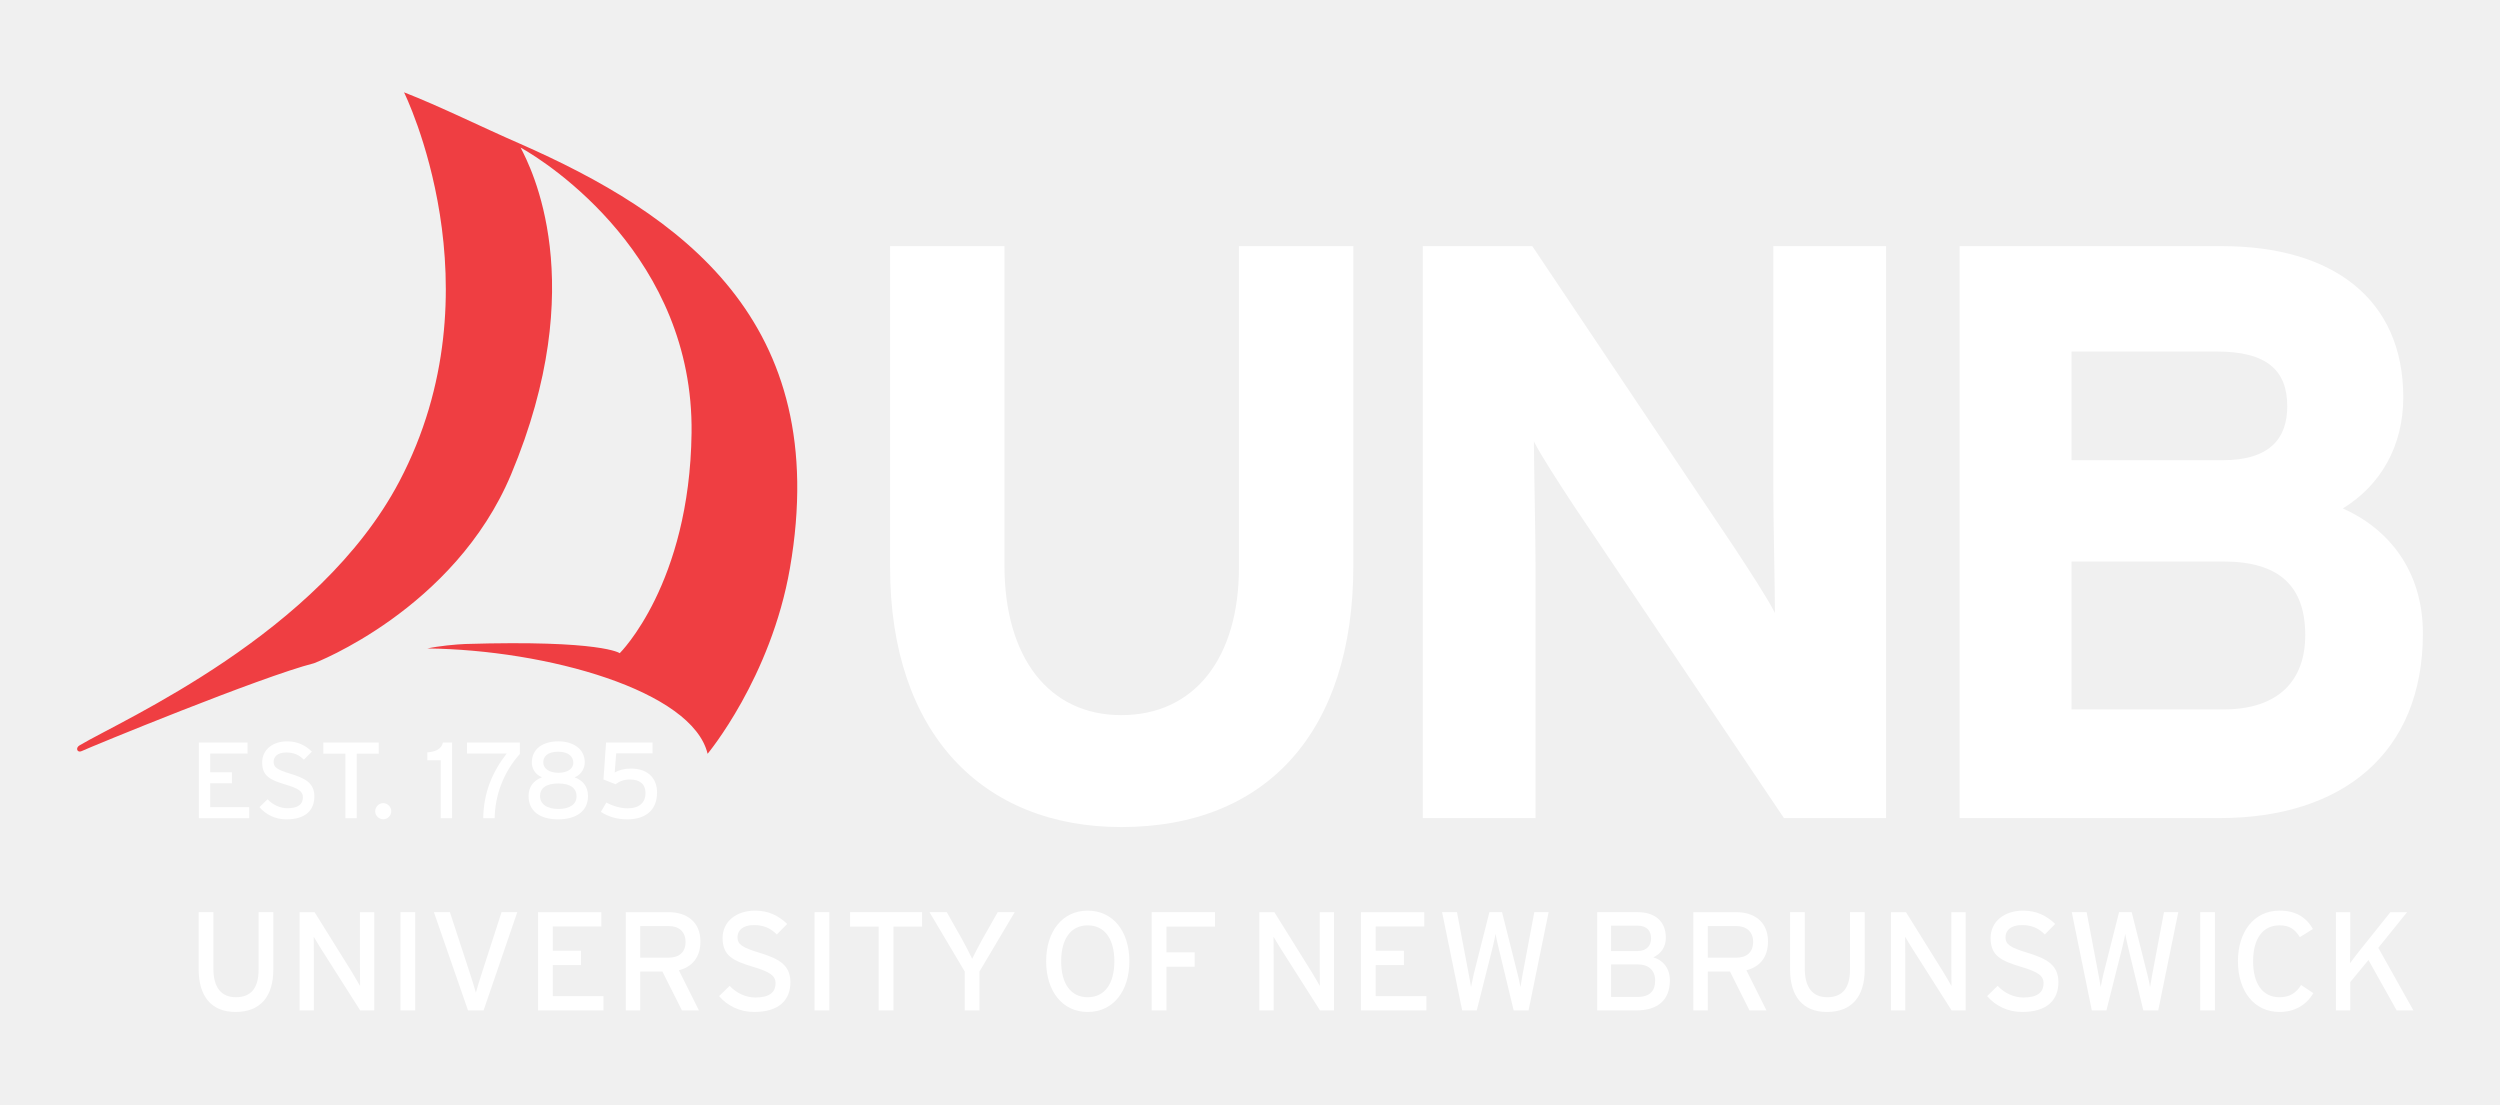
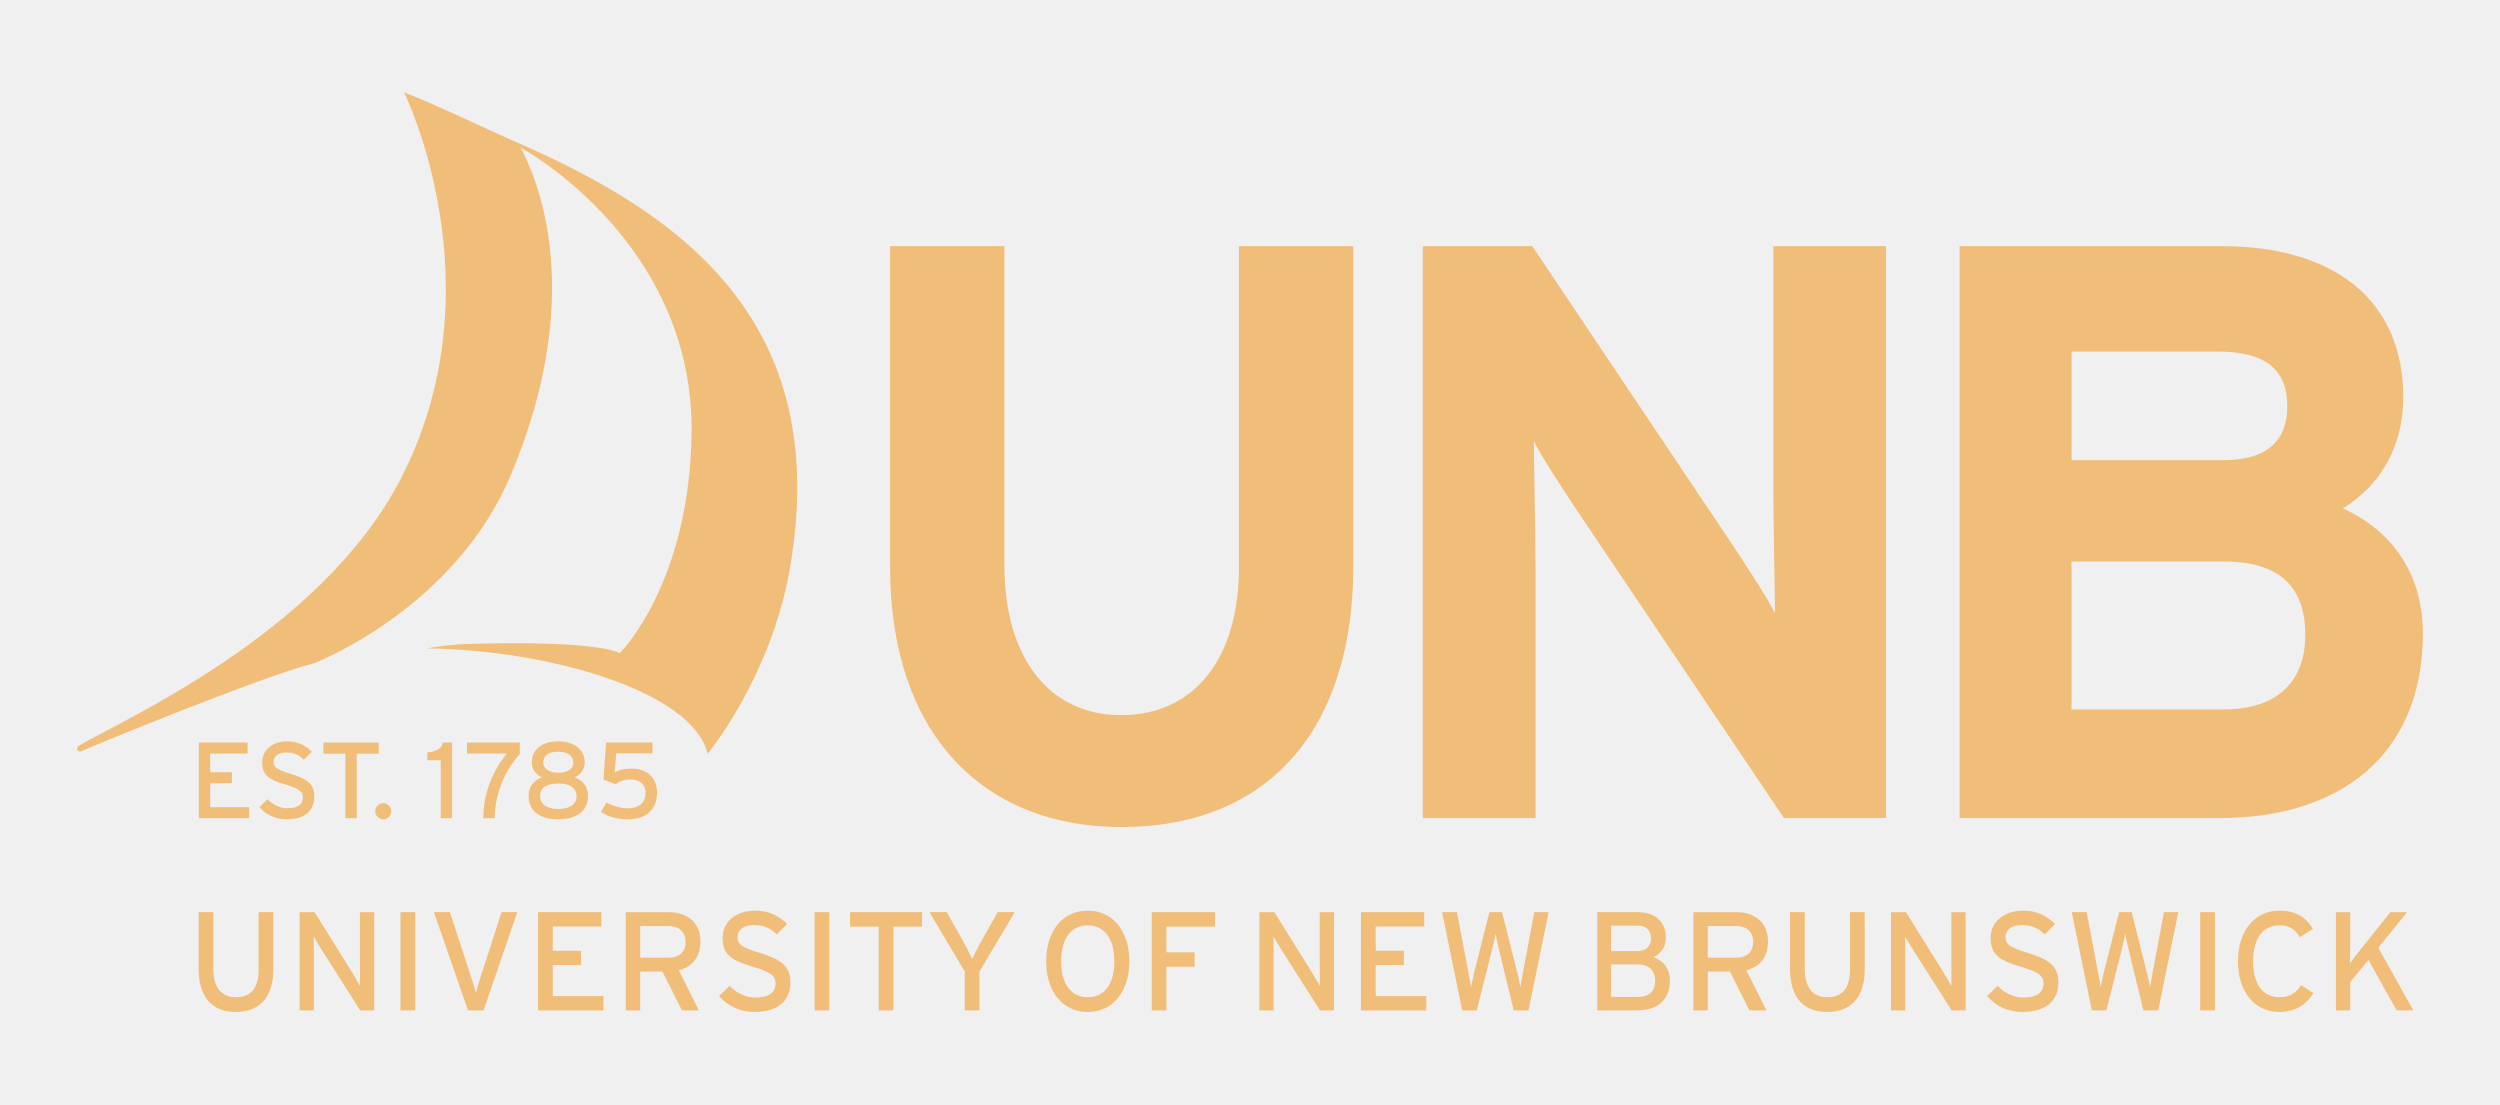
<svg xmlns="http://www.w3.org/2000/svg" xml:space="preserve" width="434.667" height="192" viewBox="0 0 434.667 192">
  <defs>
    <clipPath id="a" clipPathUnits="userSpaceOnUse">
      <path d="M0 144h326V0H0Z" />
    </clipPath>
  </defs>
  <g clip-path="url(#a)" transform="matrix(1.33333 0 0 -1.33333 0 192)">
-     <path d="M0 0h-19.819v19.286H0c7.245 0 10.656-3.197 10.656-9.592C10.656 3.837 7.245 0 0 0m-19.819 46.668H-.854c6.501 0 9.165-2.452 9.165-7.139 0-4.154-2.238-7.032-8.418-7.032h-19.712Zm35.375-20.457c4.899 2.983 7.884 8.097 7.884 14.492 0 12.786-9.163 19.709-23.654 19.709h-34.201V-14.17H-.533c15.981 0 26.53 8.416 26.53 24.081 0 8.203-4.476 13.636-10.441 16.3" style="fill:#FFFFFF;fill-opacity:1;fill-rule:nonzero;stroke:none" transform="translate(289.949 51.492)" />
-     <path d="M0 0v74.584h-14.703V43.045c0-4.154.212-13.531.212-16.302-.957 1.918-3.407 5.649-5.221 8.418l-26.423 39.423h-14.277V0h14.703v32.815c0 4.157-.214 13.535-.214 16.303.961-1.916 3.411-5.646 5.223-8.415L-13.317 0Z" style="fill:#FFFFFF;fill-opacity:1;fill-rule:nonzero;stroke:none" transform="translate(245.944 37.321)" />
-     <path d="M0 0v41.659h-14.917V-.214c0-11.932-5.859-19.284-15.344-19.284-9.48 0-15.234 7.563-15.234 19.498v41.659H-60.41V-.214c0-21.734 12.144-33.88 30.149-33.88C-11.294-34.094 0-21.629 0 0" style="fill:#FFFFFF;fill-opacity:1;fill-rule:nonzero;stroke:none" transform="translate(176.477 70.245)" />
-     <path d="m0 0-4.576 8.165 3.751 4.647h-2.176l-3.79-4.74c-.422-.531-1.263-1.593-1.481-1.922.016.404.036 1.794.036 2.27v4.392h-1.868V0h1.868v3.696l2.377 2.876L-2.179 0Z" style="fill:#FFFFFF;fill-opacity:1;fill-rule:nonzero;stroke:none" transform="translate(314.708 12.241)" />
-     <path d="m0 0-1.591 1.062C-2.251.019-3.074-.531-4.41-.531c-2.236 0-3.441 1.812-3.441 4.686 0 2.875 1.205 4.687 3.441 4.687 1.317 0 1.994-.494 2.653-1.538l1.702 1.062c-.877 1.554-2.27 2.397-4.355 2.397-3.313 0-5.419-2.728-5.419-6.608 0-3.879 2.106-6.607 5.419-6.607 1.939 0 3.496.88 4.41 2.452" style="fill:#FFFFFF;fill-opacity:1;fill-rule:nonzero;stroke:none" transform="translate(301.657 14.492)" />
-     <path d="M288.826 25.054h-1.921V12.242h1.921z" style="fill:#FFFFFF;fill-opacity:1;fill-rule:nonzero;stroke:none" />
-     <path d="M0 0h-1.867l-1.556-8.272c-.055-.312-.164-1.025-.258-1.499A18.917 18.917 0 0 1-3.99-8.29L-6.076 0h-1.647l-2.049-8.108a34.247 34.247 0 0 1-.349-1.663c-.056.417-.22 1.298-.294 1.679L-11.95 0h-1.942l2.616-12.812h1.905l2.085 8.273c.112.437.312 1.39.367 1.702.055-.312.255-1.265.367-1.702l1.994-8.273h1.942z" style="fill:#FFFFFF;fill-opacity:1;fill-rule:nonzero;stroke:none" transform="translate(284.05 25.054)" />
-     <path d="M0 0c0 2.288-1.575 3.092-4.1 3.86-2.215.661-2.8 1.099-2.8 1.999 0 .857.64 1.591 2.142 1.591 1.262 0 2.176-.404 2.983-1.226l1.353 1.372c-1.135 1.098-2.452 1.738-4.191 1.738-2.361 0-4.229-1.354-4.229-3.568 0-2.288 1.301-2.965 4.01-3.772 2.143-.64 2.893-1.133 2.893-2.121 0-1.245-.862-1.869-2.655-1.869-1.208 0-2.47.585-3.332 1.522l-1.372-1.338c1.08-1.262 2.689-2.069 4.558-2.069C-1.465-3.881 0-2.306 0 0" style="fill:#FFFFFF;fill-opacity:1;fill-rule:nonzero;stroke:none" transform="translate(268.418 15.92)" />
-     <path d="M0 0v12.812h-1.866V6.208c0-.716.018-2.546.018-3.022-.183.33-.734 1.28-1.062 1.812l-4.87 7.814h-1.958V0h1.867v6.643c0 .715-.019 2.49-.019 2.967.203-.331.641-1.099.953-1.575L-1.83 0Z" style="fill:#FFFFFF;fill-opacity:1;fill-rule:nonzero;stroke:none" transform="translate(256.32 12.241)" />
-     <path d="M0 0v7.468h-1.921V-.037c0-2.344-.953-3.587-2.967-3.587-1.921 0-2.928 1.299-2.928 3.715v7.377h-1.921V.037c0-3.533 1.647-5.584 4.815-5.584C-1.739-5.547 0-3.587 0 0" style="fill:#FFFFFF;fill-opacity:1;fill-rule:nonzero;stroke:none" transform="translate(243.16 17.586)" />
-     <path d="M0 0v4.118h3.735c1.299 0 2.177-.732 2.177-2.067C5.912.658 5.016 0 3.735 0Zm7.851 2.103c0 2.637-1.885 3.826-4.116 3.826h-5.62V-6.882H0v5.07h2.892l2.545-5.07H7.65L5.034-1.648C6.773-1.21 7.851.055 7.851 2.103" style="fill:#FFFFFF;fill-opacity:1;fill-rule:nonzero;stroke:none" transform="translate(222.697 19.123)" />
-     <path d="M0 0h-3.423v4.245H.055c1.447 0 2.269-.804 2.269-2.121C2.324.861 1.702 0 0 0m-3.423 9.297H.018c1.281 0 1.775-.731 1.775-1.684 0-.841-.512-1.627-1.775-1.627h-3.441zm5.51-4.135c.933.458 1.63 1.262 1.63 2.561 0 2.162-1.447 3.334-3.68 3.334h-5.271V-1.757h5.088c2.801 0 4.392 1.338 4.392 3.935 0 1.776-1.151 2.71-2.159 2.984" style="fill:#FFFFFF;fill-opacity:1;fill-rule:nonzero;stroke:none" transform="translate(213.509 13.998)" />
-     <path d="M0 0h-1.866l-1.557-8.272c-.055-.312-.164-1.025-.255-1.499a19.361 19.361 0 0 1-.31 1.481L-6.075 0h-1.648l-2.049-8.108a38.241 38.241 0 0 1-.349-1.663c-.056.417-.22 1.298-.294 1.679L-11.95 0h-1.942l2.619-12.812h1.902l2.085 8.273c.112.437.313 1.39.369 1.702.053-.312.256-1.265.365-1.702l1.994-8.273h1.942z" style="fill:#FFFFFF;fill-opacity:1;fill-rule:nonzero;stroke:none" transform="translate(201.941 25.054)" />
-     <path d="M0 0v1.866h-6.609v4.045h3.681V7.78h-3.681v3.165h6.333v1.867H-8.53V0Z" style="fill:#FFFFFF;fill-opacity:1;fill-rule:nonzero;stroke:none" transform="translate(186 12.241)" />
-     <path d="M0 0v12.812h-1.867V6.208c0-.716.019-2.546.019-3.022-.183.33-.734 1.28-1.062 1.812l-4.87 7.814h-1.958V0h1.866v6.643c0 .715-.015 2.49-.015 2.967.2-.331.638-1.099.95-1.575L-1.83 0Z" style="fill:#FFFFFF;fill-opacity:1;fill-rule:nonzero;stroke:none" transform="translate(173.958 12.241)" />
-     <path d="M0 0v1.887h-8.254v-12.814h1.923v5.693h3.678v1.884h-3.678V0Z" style="fill:#FFFFFF;fill-opacity:1;fill-rule:nonzero;stroke:none" transform="translate(158.436 23.168)" />
-     <path d="M0 0c-2.233 0-3.459 1.812-3.459 4.686 0 2.873 1.226 4.685 3.459 4.685 2.251 0 3.478-1.812 3.478-4.685C3.478 1.812 2.251 0 0 0m0 11.292c-3.313 0-5.417-2.728-5.417-6.606C-5.417.805-3.313-1.923 0-1.923c3.332 0 5.435 2.728 5.435 6.609 0 3.878-2.103 6.606-5.435 6.606" style="fill:#FFFFFF;fill-opacity:1;fill-rule:nonzero;stroke:none" transform="translate(141.835 13.961)" />
-     <path d="M0 0h-2.215l-2.012-3.55a54.803 54.803 0 0 1-1.317-2.525 54.51 54.51 0 0 1-1.32 2.543L-8.858 0h-2.251l4.594-7.743v-5.069h1.921v5.069z" style="fill:#FFFFFF;fill-opacity:1;fill-rule:nonzero;stroke:none" transform="translate(132.317 25.054)" />
-     <path d="M0 0v1.887h-9.389V0h3.733v-10.927h1.923V0z" style="fill:#FFFFFF;fill-opacity:1;fill-rule:nonzero;stroke:none" transform="translate(120.238 23.168)" />
-     <path d="M108.141 25.054h-1.921V12.242h1.921z" style="fill:#FFFFFF;fill-opacity:1;fill-rule:nonzero;stroke:none" />
-     <path d="M0 0c0 2.288-1.575 3.092-4.102 3.86C-6.315 4.521-6.9 4.959-6.9 5.859c0 .857.64 1.591 2.142 1.591 1.262 0 2.176-.404 2.983-1.226l1.354 1.372c-1.136 1.098-2.453 1.738-4.191 1.738-2.361 0-4.23-1.354-4.23-3.568 0-2.288 1.301-2.965 4.011-3.772 2.14-.64 2.892-1.133 2.892-2.121 0-1.245-.864-1.869-2.655-1.869-1.208 0-2.47.585-3.332 1.522L-9.3-1.812c1.08-1.262 2.691-2.069 4.56-2.069C-1.465-3.881 0-2.306 0 0" style="fill:#FFFFFF;fill-opacity:1;fill-rule:nonzero;stroke:none" transform="translate(103.07 15.92)" />
-     <path d="M0 0v4.118h3.732c1.302 0 2.179-.732 2.179-2.067C5.911.658 5.016 0 3.732 0Zm7.851 2.103c0 2.637-1.885 3.826-4.119 3.826h-5.617V-6.882H0v5.07h2.892l2.545-5.07H7.65L5.034-1.648C6.772-1.21 7.851.055 7.851 2.103" style="fill:#FFFFFF;fill-opacity:1;fill-rule:nonzero;stroke:none" transform="translate(83.486 19.123)" />
-     <path d="M0 0v1.866h-6.608v4.045h3.678V7.78h-3.678v3.165h6.333v1.867H-8.53V0Z" style="fill:#FFFFFF;fill-opacity:1;fill-rule:nonzero;stroke:none" transform="translate(78.691 12.241)" />
-     <path d="M0 0h-2.051l-2.635-8.145c-.236-.749-.604-1.904-.713-2.36-.109.456-.476 1.59-.715 2.342L-8.785 0h-2.088l4.449-12.812h2.03z" style="fill:#FFFFFF;fill-opacity:1;fill-rule:nonzero;stroke:none" transform="translate(67.453 25.054)" />
-     <path d="M54.146 25.054h-1.923V12.242h1.923z" style="fill:#FFFFFF;fill-opacity:1;fill-rule:nonzero;stroke:none" />
-     <path d="M0 0v12.812h-1.866V6.208c0-.716.018-2.546.018-3.022A61.25 61.25 0 0 1-2.91 4.998l-4.87 7.814h-1.958V0h1.867v6.643c0 .715-.019 2.49-.019 2.967.203-.331.641-1.099.953-1.575L-1.832 0Z" style="fill:#FFFFFF;fill-opacity:1;fill-rule:nonzero;stroke:none" transform="translate(48.802 12.241)" />
-     <path d="M0 0v7.468h-1.923V-.037c0-2.344-.951-3.587-2.965-3.587-1.921 0-2.926 1.299-2.926 3.715v7.377h-1.923V.037c0-3.533 1.647-5.584 4.815-5.584C-1.739-5.547 0-3.587 0 0" style="fill:#FFFFFF;fill-opacity:1;fill-rule:nonzero;stroke:none" transform="translate(35.642 17.586)" />
-     <path d="M0 0c1.331-2.573 9.229-17.657-1.24-42.63-7.399-17.639-25.685-24.61-25.685-24.61-6.902-1.754-29.235-10.949-30.32-11.465-.547-.255-.859.399-.259.755 5.603 3.336 31.229 14.527 41.7 34.426 13.263 25.213.606 50.728.606 50.728C-10.528 5.392-4.945 2.614-.15.531c20.928-9.199 40.868-23.078 35.276-55.364-2.481-14.321-10.738-24.218-10.738-24.218-1.969 8.238-20.963 13.557-36.55 13.735 1.46.316 3.792.542 4.961.581 17.832.542 20.131-1.199 20.131-1.199s9.12 9.006 9.366 28.723C22.583-14.343 3.742-2.078 0 0" style="fill:#ef3e42;fill-opacity:1;fill-rule:nonzero;stroke:none" transform="translate(67.884 124.758)" />
-     <path d="M0 0c0 1.792-1.142 3.115-3.396 3.115-.886 0-1.579-.198-2.128-.508l.198 2.493h4.734v1.411h-6.057l-.338-4.82 1.577-.62c.508.381 1.071.62 1.901.62 1.226 0 2.003-.592 2.003-1.759 0-1.256-.805-2.003-2.341-2.003-.886 0-1.93.296-2.761.761l-.718-1.224c1.057-.677 2.183-.973 3.436-.973C-1.606-3.507 0-2.409 0 0" style="fill:#FFFFFF;fill-opacity:1;fill-rule:nonzero;stroke:none" transform="translate(85.68 40.664)" />
-     <path d="M0 0c-1.522 0-2.381.661-2.381 1.705 0 1 .788 1.62 2.367 1.62 1.648 0 2.395-.65 2.395-1.691C2.381.677 1.577 0 0 0m-.014 7.465c1.436 0 1.972-.704 1.972-1.449 0-.72-.677-1.297-1.944-1.297-1.226 0-1.974.563-1.974 1.352 0 .747.508 1.394 1.946 1.394m2.14-3.338c1.014.408 1.324 1.351 1.324 1.93 0 1.903-1.675 2.762-3.436 2.762-1.931 0-3.467-.889-3.467-2.789 0-.593.31-1.482 1.325-1.903-1.142-.422-1.748-1.27-1.748-2.45 0-1.944 1.467-3.031 3.849-3.031 2.379 0 3.901 1.087 3.901 3.031 0 1.267-.69 2.055-1.748 2.45" style="fill:#FFFFFF;fill-opacity:1;fill-rule:nonzero;stroke:none" transform="translate(72.803 38.51)" />
-     <path d="M0 0v1.495h-6.889V.057h5.17c-1.845-2.382-3.001-5.03-3.055-8.425h1.492A12.833 12.833 0 0 0 0 0" style="fill:#FFFFFF;fill-opacity:1;fill-rule:nonzero;stroke:none" transform="translate(67.787 45.679)" />
-     <path d="M0 0v9.863h-1.196C-1.378 8.99-2.21 8.65-3.227 8.58V7.552h1.748V0z" style="fill:#FFFFFF;fill-opacity:1;fill-rule:nonzero;stroke:none" transform="translate(58.953 37.311)" />
-     <path d="M0 0c0 .567-.479 1.06-1.048 1.06-.57 0-1.046-.493-1.046-1.06 0-.572.476-1.048 1.046-1.048C-.479-1.048 0-.572 0 0" style="fill:#FFFFFF;fill-opacity:1;fill-rule:nonzero;stroke:none" transform="translate(51.02 38.214)" />
-     <path d="M0 0v1.452h-7.229V0h2.876v-8.411h1.479V0Z" style="fill:#FFFFFF;fill-opacity:1;fill-rule:nonzero;stroke:none" transform="translate(49.39 45.721)" />
-     <path d="M0 0c0 1.761-1.212 2.381-3.156 2.971-1.705.508-2.156.848-2.156 1.536 0 .663.492 1.226 1.647 1.226.974 0 1.678-.31 2.297-.943l1.044 1.057c-.875.843-1.887 1.338-3.227 1.338-1.818 0-3.254-1.041-3.254-2.748 0-1.76 1-2.281 3.086-2.901 1.647-.495 2.226-.873 2.226-1.637 0-.954-.663-1.435-2.044-1.435-.93 0-1.9.451-2.564 1.169l-1.057-1.028c.832-.973 2.072-1.593 3.509-1.593C-1.128-2.988 0-1.775 0 0" style="fill:#FFFFFF;fill-opacity:1;fill-rule:nonzero;stroke:none" transform="translate(40.992 40.143)" />
-     <path d="M0 0v1.436h-5.086v3.115h2.833v1.438h-2.833v2.436h4.874v1.438h-6.353V0Z" style="fill:#FFFFFF;fill-opacity:1;fill-rule:nonzero;stroke:none" transform="translate(32.494 37.311)" />
+     <path d="M0 0h-19.819v19.286H0c7.245 0 10.656-3.197 10.656-9.592C10.656 3.837 7.245 0 0 0m-19.819 46.668H-.854c6.501 0 9.165-2.452 9.165-7.139 0-4.154-2.238-7.032-8.418-7.032h-19.712Zm35.375-20.457c4.899 2.983 7.884 8.097 7.884 14.492 0 12.786-9.163 19.709-23.654 19.709h-34.201V-14.17H-.533c15.981 0 26.53 8.416 26.53 24.081 0 8.203-4.476 13.636-10.441 16.3" style="fill:#F1BE7A;fill-opacity:1;fill-rule:nonzero;stroke:none" transform="translate(289.949 51.492)" />
+     <path d="M0 0v74.584h-14.703V43.045c0-4.154.212-13.531.212-16.302-.957 1.918-3.407 5.649-5.221 8.418l-26.423 39.423h-14.277V0h14.703v32.815c0 4.157-.214 13.535-.214 16.303.961-1.916 3.411-5.646 5.223-8.415L-13.317 0Z" style="fill:#F1BE7A;fill-opacity:1;fill-rule:nonzero;stroke:none" transform="translate(245.944 37.321)" />
+     <path d="M0 0v41.659h-14.917V-.214c0-11.932-5.859-19.284-15.344-19.284-9.48 0-15.234 7.563-15.234 19.498v41.659H-60.41V-.214c0-21.734 12.144-33.88 30.149-33.88C-11.294-34.094 0-21.629 0 0" style="fill:#F1BE7A;fill-opacity:1;fill-rule:nonzero;stroke:none" transform="translate(176.477 70.245)" />
+     <path d="m0 0-4.576 8.165 3.751 4.647h-2.176l-3.79-4.74c-.422-.531-1.263-1.593-1.481-1.922.016.404.036 1.794.036 2.27v4.392h-1.868V0h1.868v3.696l2.377 2.876L-2.179 0Z" style="fill:#F1BE7A;fill-opacity:1;fill-rule:nonzero;stroke:none" transform="translate(314.708 12.241)" />
+     <path d="m0 0-1.591 1.062C-2.251.019-3.074-.531-4.41-.531c-2.236 0-3.441 1.812-3.441 4.686 0 2.875 1.205 4.687 3.441 4.687 1.317 0 1.994-.494 2.653-1.538l1.702 1.062c-.877 1.554-2.27 2.397-4.355 2.397-3.313 0-5.419-2.728-5.419-6.608 0-3.879 2.106-6.607 5.419-6.607 1.939 0 3.496.88 4.41 2.452" style="fill:#F1BE7A;fill-opacity:1;fill-rule:nonzero;stroke:none" transform="translate(301.657 14.492)" />
+     <path d="M288.826 25.054h-1.921V12.242h1.921z" style="fill:#F1BE7A;fill-opacity:1;fill-rule:nonzero;stroke:none" />
+     <path d="M0 0h-1.867l-1.556-8.272c-.055-.312-.164-1.025-.258-1.499A18.917 18.917 0 0 1-3.99-8.29L-6.076 0h-1.647l-2.049-8.108a34.247 34.247 0 0 1-.349-1.663c-.056.417-.22 1.298-.294 1.679L-11.95 0h-1.942l2.616-12.812h1.905l2.085 8.273c.112.437.312 1.39.367 1.702.055-.312.255-1.265.367-1.702l1.994-8.273h1.942z" style="fill:#F1BE7A;fill-opacity:1;fill-rule:nonzero;stroke:none" transform="translate(284.05 25.054)" />
+     <path d="M0 0c0 2.288-1.575 3.092-4.1 3.86-2.215.661-2.8 1.099-2.8 1.999 0 .857.64 1.591 2.142 1.591 1.262 0 2.176-.404 2.983-1.226l1.353 1.372c-1.135 1.098-2.452 1.738-4.191 1.738-2.361 0-4.229-1.354-4.229-3.568 0-2.288 1.301-2.965 4.01-3.772 2.143-.64 2.893-1.133 2.893-2.121 0-1.245-.862-1.869-2.655-1.869-1.208 0-2.47.585-3.332 1.522l-1.372-1.338c1.08-1.262 2.689-2.069 4.558-2.069C-1.465-3.881 0-2.306 0 0" style="fill:#F1BE7A;fill-opacity:1;fill-rule:nonzero;stroke:none" transform="translate(268.418 15.92)" />
+     <path d="M0 0v12.812h-1.866V6.208c0-.716.018-2.546.018-3.022-.183.33-.734 1.28-1.062 1.812l-4.87 7.814h-1.958V0h1.867v6.643c0 .715-.019 2.49-.019 2.967.203-.331.641-1.099.953-1.575L-1.83 0Z" style="fill:#F1BE7A;fill-opacity:1;fill-rule:nonzero;stroke:none" transform="translate(256.32 12.241)" />
+     <path d="M0 0v7.468h-1.921V-.037c0-2.344-.953-3.587-2.967-3.587-1.921 0-2.928 1.299-2.928 3.715v7.377h-1.921V.037c0-3.533 1.647-5.584 4.815-5.584C-1.739-5.547 0-3.587 0 0" style="fill:#F1BE7A;fill-opacity:1;fill-rule:nonzero;stroke:none" transform="translate(243.16 17.586)" />
+     <path d="M0 0v4.118h3.735c1.299 0 2.177-.732 2.177-2.067C5.912.658 5.016 0 3.735 0Zm7.851 2.103c0 2.637-1.885 3.826-4.116 3.826h-5.62V-6.882H0v5.07h2.892l2.545-5.07H7.65L5.034-1.648C6.773-1.21 7.851.055 7.851 2.103" style="fill:#F1BE7A;fill-opacity:1;fill-rule:nonzero;stroke:none" transform="translate(222.697 19.123)" />
+     <path d="M0 0h-3.423v4.245H.055c1.447 0 2.269-.804 2.269-2.121C2.324.861 1.702 0 0 0m-3.423 9.297H.018c1.281 0 1.775-.731 1.775-1.684 0-.841-.512-1.627-1.775-1.627h-3.441zm5.51-4.135c.933.458 1.63 1.262 1.63 2.561 0 2.162-1.447 3.334-3.68 3.334h-5.271V-1.757h5.088c2.801 0 4.392 1.338 4.392 3.935 0 1.776-1.151 2.71-2.159 2.984" style="fill:#F1BE7A;fill-opacity:1;fill-rule:nonzero;stroke:none" transform="translate(213.509 13.998)" />
+     <path d="M0 0h-1.866l-1.557-8.272c-.055-.312-.164-1.025-.255-1.499a19.361 19.361 0 0 1-.31 1.481L-6.075 0h-1.648l-2.049-8.108a38.241 38.241 0 0 1-.349-1.663c-.056.417-.22 1.298-.294 1.679L-11.95 0h-1.942l2.619-12.812h1.902l2.085 8.273c.112.437.313 1.39.369 1.702.053-.312.256-1.265.365-1.702l1.994-8.273h1.942z" style="fill:#F1BE7A;fill-opacity:1;fill-rule:nonzero;stroke:none" transform="translate(201.941 25.054)" />
+     <path d="M0 0v1.866h-6.609v4.045h3.681V7.78h-3.681v3.165h6.333v1.867H-8.53V0Z" style="fill:#F1BE7A;fill-opacity:1;fill-rule:nonzero;stroke:none" transform="translate(186 12.241)" />
+     <path d="M0 0v12.812h-1.867V6.208c0-.716.019-2.546.019-3.022-.183.33-.734 1.28-1.062 1.812l-4.87 7.814h-1.958V0h1.866v6.643c0 .715-.015 2.49-.015 2.967.2-.331.638-1.099.95-1.575L-1.83 0Z" style="fill:#F1BE7A;fill-opacity:1;fill-rule:nonzero;stroke:none" transform="translate(173.958 12.241)" />
+     <path d="M0 0v1.887h-8.254v-12.814h1.923v5.693h3.678v1.884h-3.678V0Z" style="fill:#F1BE7A;fill-opacity:1;fill-rule:nonzero;stroke:none" transform="translate(158.436 23.168)" />
+     <path d="M0 0c-2.233 0-3.459 1.812-3.459 4.686 0 2.873 1.226 4.685 3.459 4.685 2.251 0 3.478-1.812 3.478-4.685C3.478 1.812 2.251 0 0 0m0 11.292c-3.313 0-5.417-2.728-5.417-6.606C-5.417.805-3.313-1.923 0-1.923c3.332 0 5.435 2.728 5.435 6.609 0 3.878-2.103 6.606-5.435 6.606" style="fill:#F1BE7A;fill-opacity:1;fill-rule:nonzero;stroke:none" transform="translate(141.835 13.961)" />
+     <path d="M0 0h-2.215l-2.012-3.55a54.803 54.803 0 0 1-1.317-2.525 54.51 54.51 0 0 1-1.32 2.543L-8.858 0h-2.251l4.594-7.743v-5.069h1.921v5.069z" style="fill:#F1BE7A;fill-opacity:1;fill-rule:nonzero;stroke:none" transform="translate(132.317 25.054)" />
+     <path d="M0 0v1.887h-9.389V0h3.733v-10.927h1.923V0z" style="fill:#F1BE7A;fill-opacity:1;fill-rule:nonzero;stroke:none" transform="translate(120.238 23.168)" />
+     <path d="M108.141 25.054h-1.921V12.242h1.921z" style="fill:#F1BE7A;fill-opacity:1;fill-rule:nonzero;stroke:none" />
+     <path d="M0 0c0 2.288-1.575 3.092-4.102 3.86C-6.315 4.521-6.9 4.959-6.9 5.859c0 .857.64 1.591 2.142 1.591 1.262 0 2.176-.404 2.983-1.226l1.354 1.372c-1.136 1.098-2.453 1.738-4.191 1.738-2.361 0-4.23-1.354-4.23-3.568 0-2.288 1.301-2.965 4.011-3.772 2.14-.64 2.892-1.133 2.892-2.121 0-1.245-.864-1.869-2.655-1.869-1.208 0-2.47.585-3.332 1.522L-9.3-1.812c1.08-1.262 2.691-2.069 4.56-2.069C-1.465-3.881 0-2.306 0 0" style="fill:#F1BE7A;fill-opacity:1;fill-rule:nonzero;stroke:none" transform="translate(103.07 15.92)" />
+     <path d="M0 0v4.118h3.732c1.302 0 2.179-.732 2.179-2.067C5.911.658 5.016 0 3.732 0Zm7.851 2.103c0 2.637-1.885 3.826-4.119 3.826h-5.617V-6.882H0v5.07h2.892l2.545-5.07H7.65L5.034-1.648C6.772-1.21 7.851.055 7.851 2.103" style="fill:#F1BE7A;fill-opacity:1;fill-rule:nonzero;stroke:none" transform="translate(83.486 19.123)" />
+     <path d="M0 0v1.866h-6.608v4.045h3.678V7.78h-3.678v3.165h6.333v1.867H-8.53V0Z" style="fill:#F1BE7A;fill-opacity:1;fill-rule:nonzero;stroke:none" transform="translate(78.691 12.241)" />
+     <path d="M0 0h-2.051l-2.635-8.145c-.236-.749-.604-1.904-.713-2.36-.109.456-.476 1.59-.715 2.342L-8.785 0h-2.088l4.449-12.812h2.03z" style="fill:#F1BE7A;fill-opacity:1;fill-rule:nonzero;stroke:none" transform="translate(67.453 25.054)" />
+     <path d="M54.146 25.054h-1.923V12.242h1.923z" style="fill:#F1BE7A;fill-opacity:1;fill-rule:nonzero;stroke:none" />
+     <path d="M0 0v12.812h-1.866V6.208c0-.716.018-2.546.018-3.022A61.25 61.25 0 0 1-2.91 4.998l-4.87 7.814h-1.958V0h1.867v6.643c0 .715-.019 2.49-.019 2.967.203-.331.641-1.099.953-1.575L-1.832 0Z" style="fill:#F1BE7A;fill-opacity:1;fill-rule:nonzero;stroke:none" transform="translate(48.802 12.241)" />
+     <path d="M0 0v7.468h-1.923V-.037c0-2.344-.951-3.587-2.965-3.587-1.921 0-2.926 1.299-2.926 3.715v7.377h-1.923V.037c0-3.533 1.647-5.584 4.815-5.584C-1.739-5.547 0-3.587 0 0" style="fill:#F1BE7A;fill-opacity:1;fill-rule:nonzero;stroke:none" transform="translate(35.642 17.586)" />
+     <path d="M0 0c1.331-2.573 9.229-17.657-1.24-42.63-7.399-17.639-25.685-24.61-25.685-24.61-6.902-1.754-29.235-10.949-30.32-11.465-.547-.255-.859.399-.259.755 5.603 3.336 31.229 14.527 41.7 34.426 13.263 25.213.606 50.728.606 50.728C-10.528 5.392-4.945 2.614-.15.531c20.928-9.199 40.868-23.078 35.276-55.364-2.481-14.321-10.738-24.218-10.738-24.218-1.969 8.238-20.963 13.557-36.55 13.735 1.46.316 3.792.542 4.961.581 17.832.542 20.131-1.199 20.131-1.199s9.12 9.006 9.366 28.723C22.583-14.343 3.742-2.078 0 0" style="fill:#F1BE7A;fill-opacity:1;fill-rule:nonzero;stroke:none" transform="translate(67.884 124.758)" />
+     <path d="M0 0c0 1.792-1.142 3.115-3.396 3.115-.886 0-1.579-.198-2.128-.508l.198 2.493h4.734v1.411h-6.057l-.338-4.82 1.577-.62c.508.381 1.071.62 1.901.62 1.226 0 2.003-.592 2.003-1.759 0-1.256-.805-2.003-2.341-2.003-.886 0-1.93.296-2.761.761l-.718-1.224c1.057-.677 2.183-.973 3.436-.973C-1.606-3.507 0-2.409 0 0" style="fill:#F1BE7A;fill-opacity:1;fill-rule:nonzero;stroke:none" transform="translate(85.68 40.664)" />
+     <path d="M0 0c-1.522 0-2.381.661-2.381 1.705 0 1 .788 1.62 2.367 1.62 1.648 0 2.395-.65 2.395-1.691C2.381.677 1.577 0 0 0m-.014 7.465c1.436 0 1.972-.704 1.972-1.449 0-.72-.677-1.297-1.944-1.297-1.226 0-1.974.563-1.974 1.352 0 .747.508 1.394 1.946 1.394m2.14-3.338c1.014.408 1.324 1.351 1.324 1.93 0 1.903-1.675 2.762-3.436 2.762-1.931 0-3.467-.889-3.467-2.789 0-.593.31-1.482 1.325-1.903-1.142-.422-1.748-1.27-1.748-2.45 0-1.944 1.467-3.031 3.849-3.031 2.379 0 3.901 1.087 3.901 3.031 0 1.267-.69 2.055-1.748 2.45" style="fill:#F1BE7A;fill-opacity:1;fill-rule:nonzero;stroke:none" transform="translate(72.803 38.51)" />
+     <path d="M0 0v1.495h-6.889V.057h5.17c-1.845-2.382-3.001-5.03-3.055-8.425h1.492A12.833 12.833 0 0 0 0 0" style="fill:#F1BE7A;fill-opacity:1;fill-rule:nonzero;stroke:none" transform="translate(67.787 45.679)" />
+     <path d="M0 0v9.863h-1.196C-1.378 8.99-2.21 8.65-3.227 8.58V7.552h1.748V0z" style="fill:#F1BE7A;fill-opacity:1;fill-rule:nonzero;stroke:none" transform="translate(58.953 37.311)" />
+     <path d="M0 0c0 .567-.479 1.06-1.048 1.06-.57 0-1.046-.493-1.046-1.06 0-.572.476-1.048 1.046-1.048C-.479-1.048 0-.572 0 0" style="fill:#F1BE7A;fill-opacity:1;fill-rule:nonzero;stroke:none" transform="translate(51.02 38.214)" />
+     <path d="M0 0v1.452h-7.229V0h2.876v-8.411h1.479V0Z" style="fill:#F1BE7A;fill-opacity:1;fill-rule:nonzero;stroke:none" transform="translate(49.39 45.721)" />
+     <path d="M0 0c0 1.761-1.212 2.381-3.156 2.971-1.705.508-2.156.848-2.156 1.536 0 .663.492 1.226 1.647 1.226.974 0 1.678-.31 2.297-.943l1.044 1.057c-.875.843-1.887 1.338-3.227 1.338-1.818 0-3.254-1.041-3.254-2.748 0-1.76 1-2.281 3.086-2.901 1.647-.495 2.226-.873 2.226-1.637 0-.954-.663-1.435-2.044-1.435-.93 0-1.9.451-2.564 1.169l-1.057-1.028c.832-.973 2.072-1.593 3.509-1.593C-1.128-2.988 0-1.775 0 0" style="fill:#F1BE7A;fill-opacity:1;fill-rule:nonzero;stroke:none" transform="translate(40.992 40.143)" />
+     <path d="M0 0v1.436h-5.086v3.115h2.833v1.438h-2.833v2.436h4.874v1.438h-6.353V0Z" style="fill:#F1BE7A;fill-opacity:1;fill-rule:nonzero;stroke:none" transform="translate(32.494 37.311)" />
  </g>
</svg>
